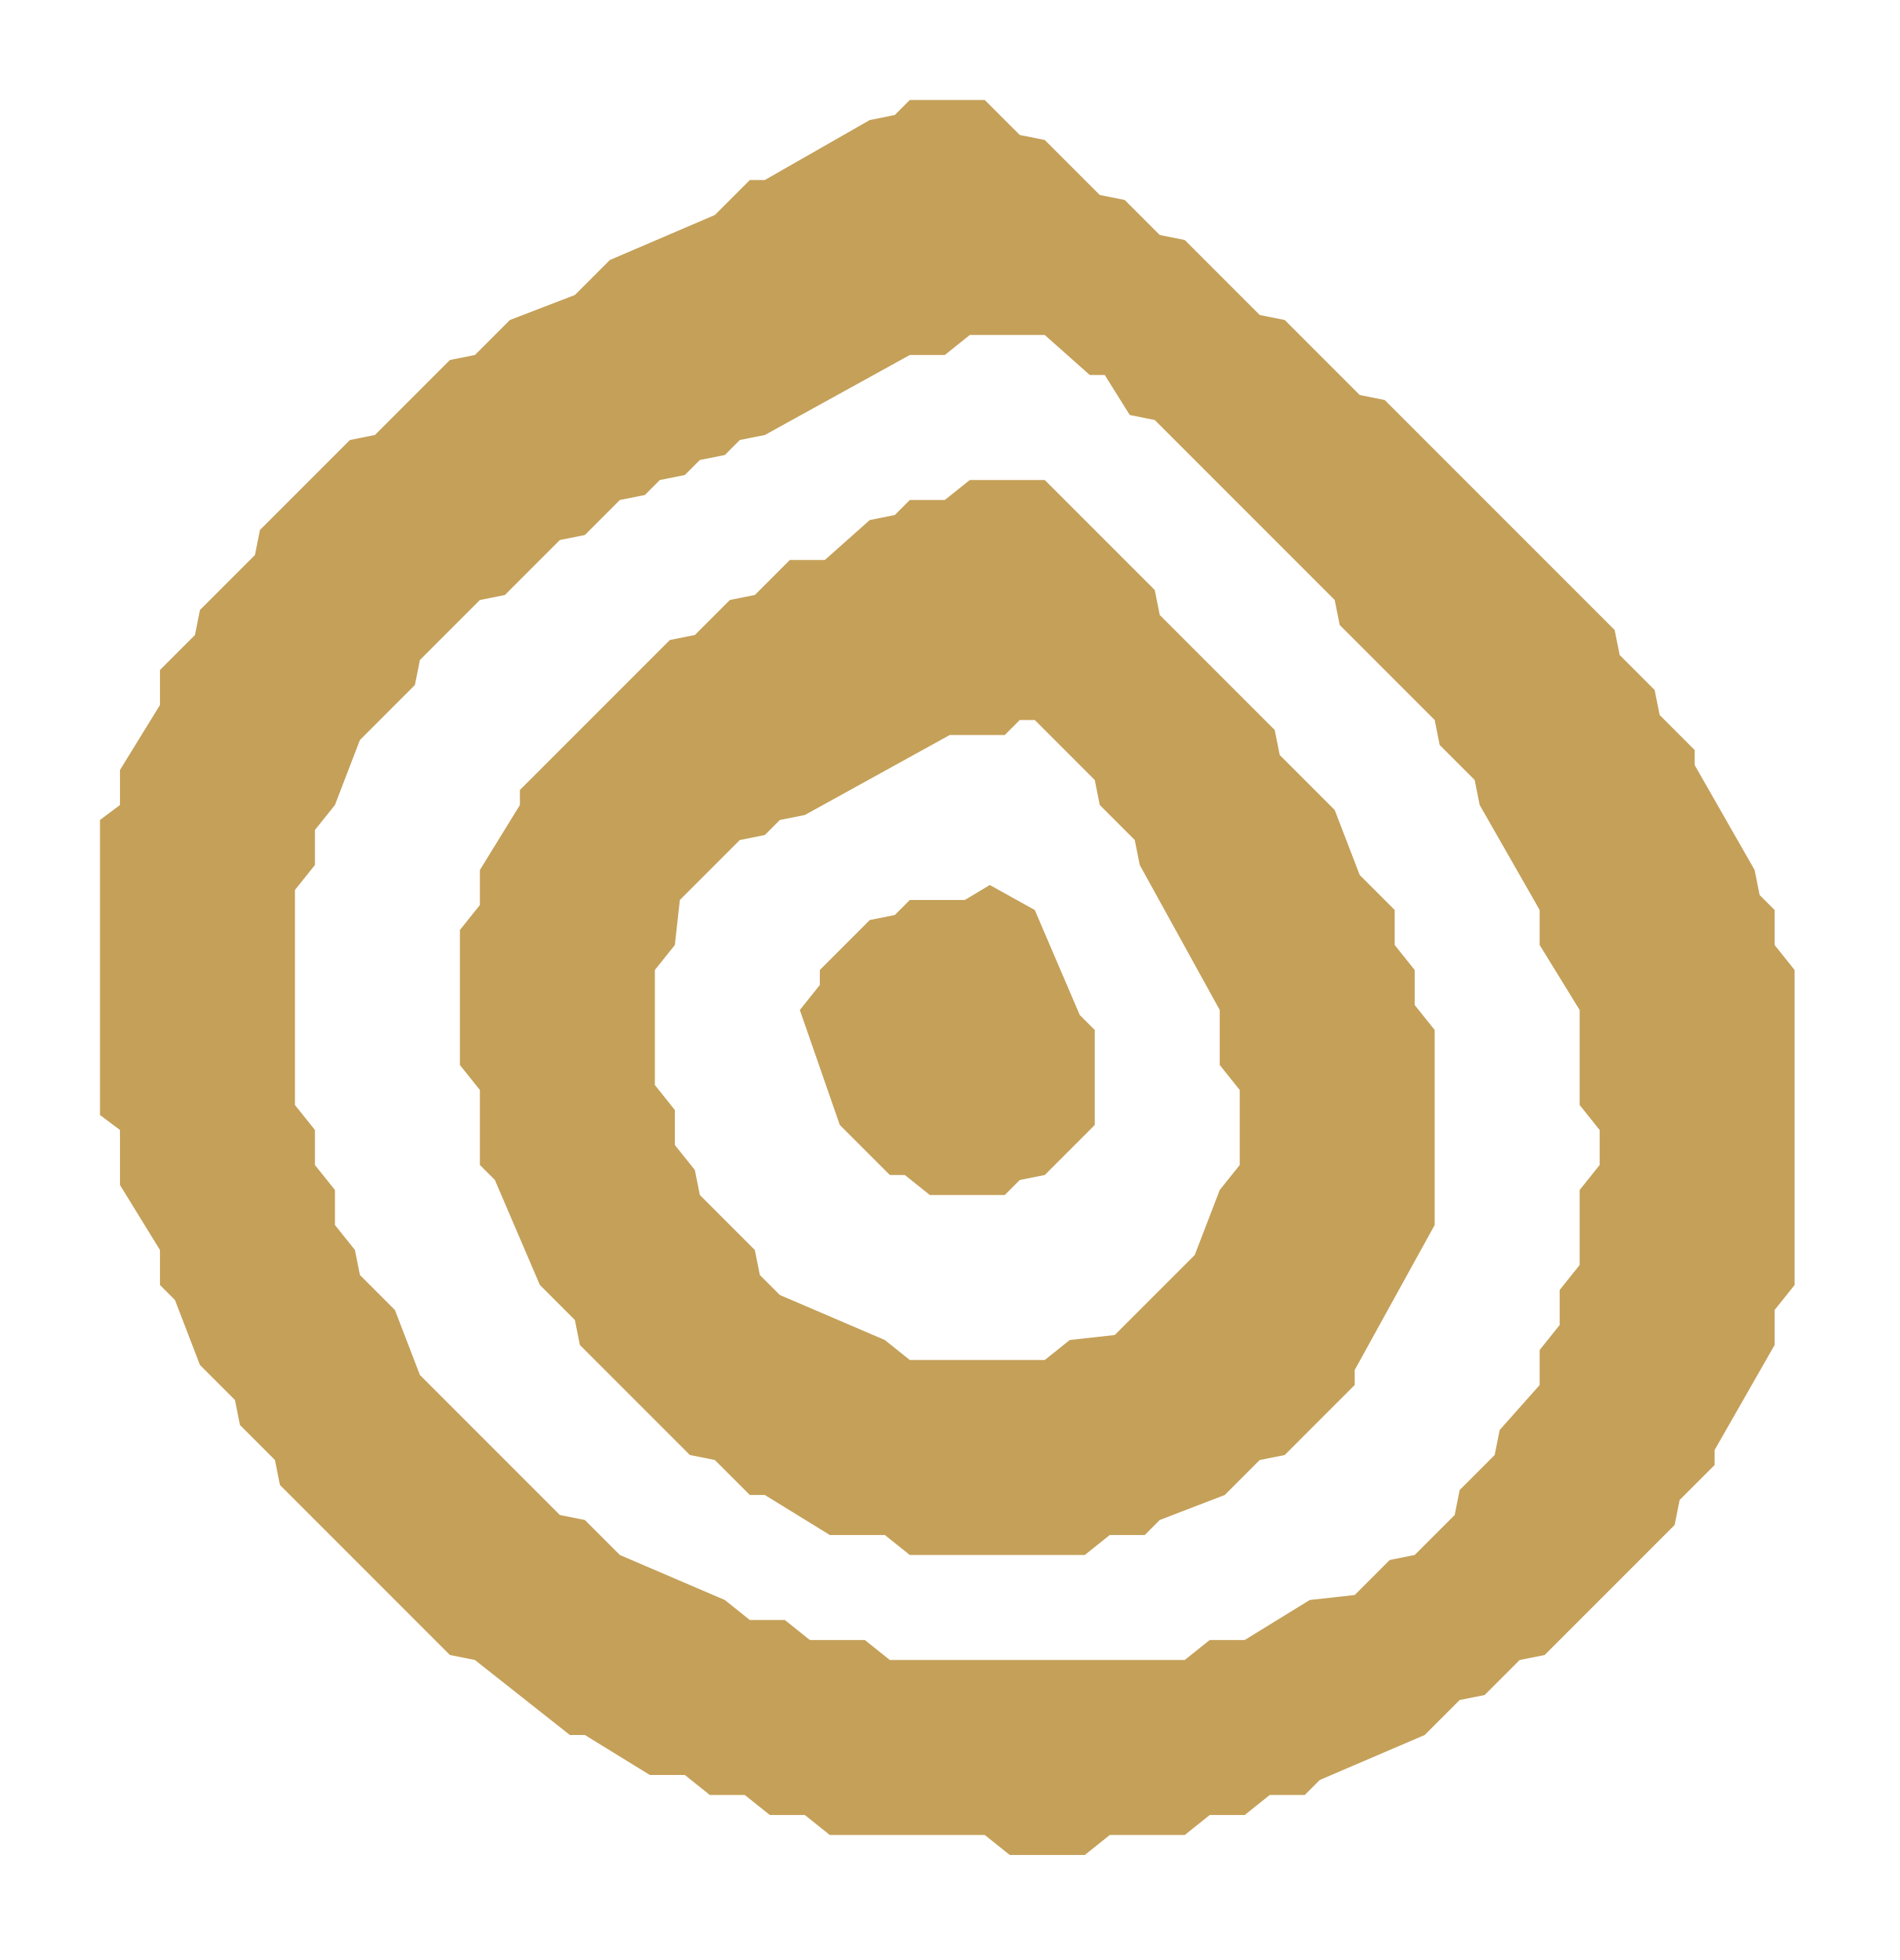
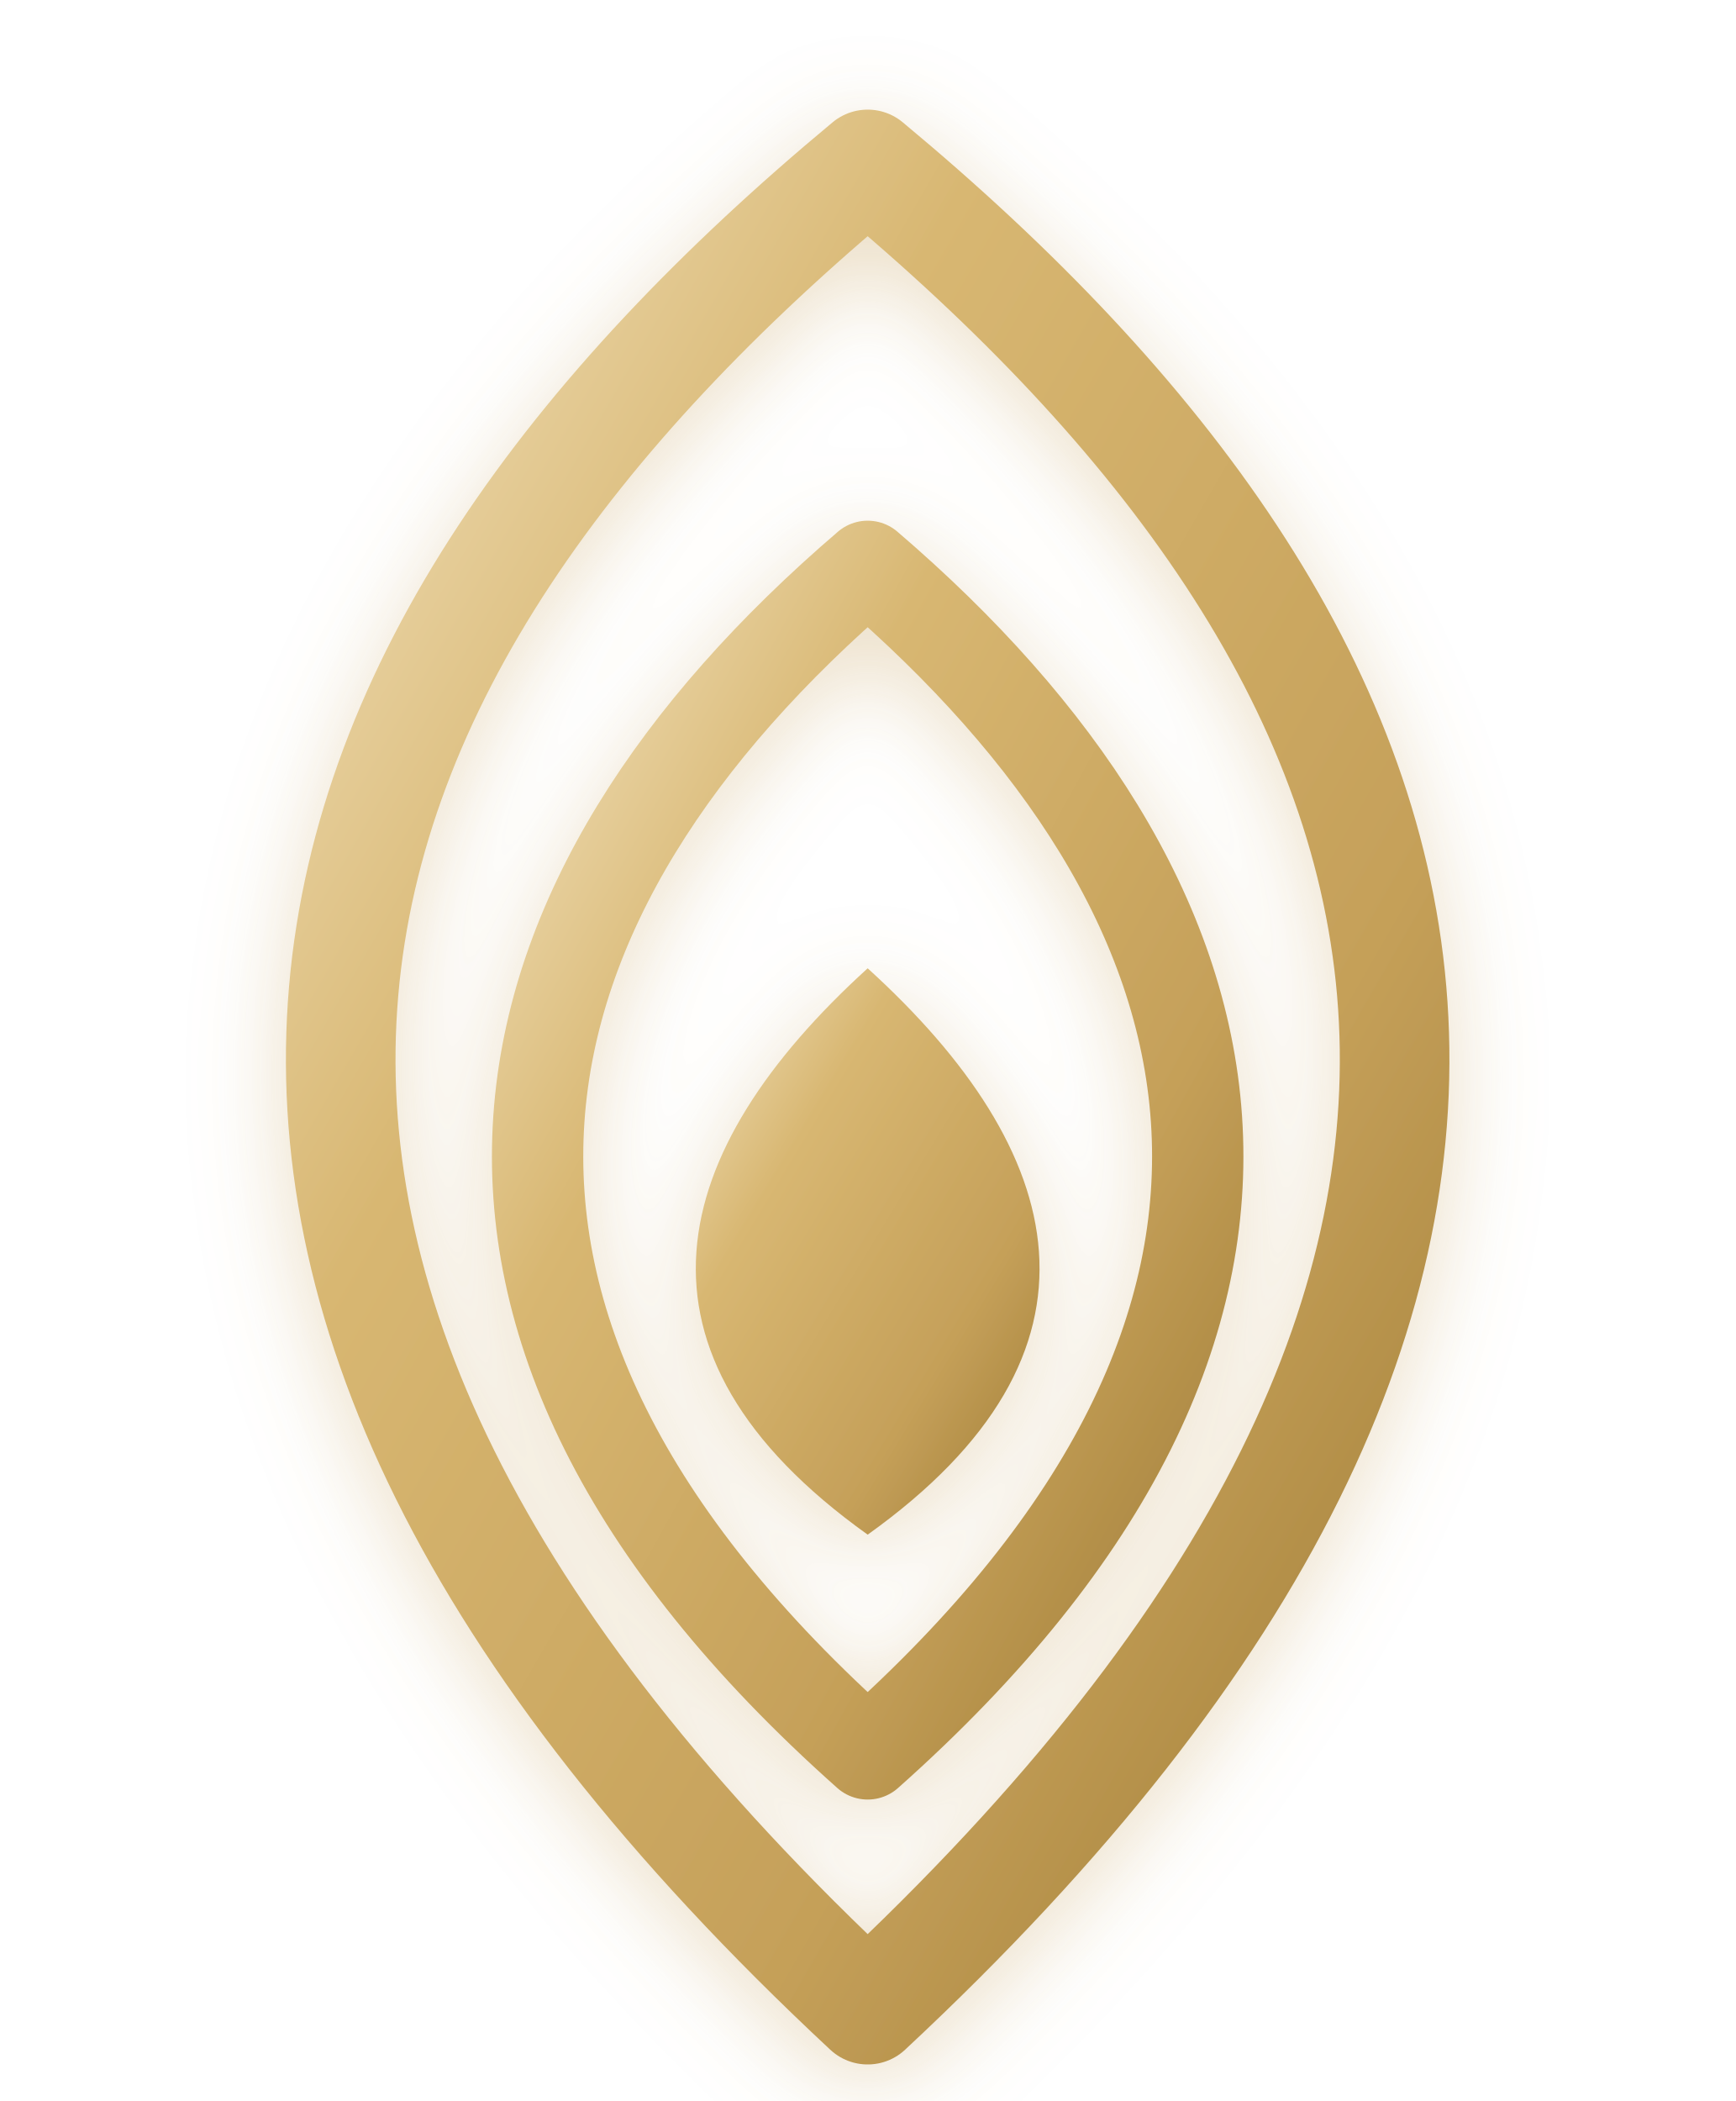
- <svg xmlns="http://www.w3.org/2000/svg" viewBox="0 0 380 392">
-   <path d="M 182 20 L 179 23 L 174 24 L 153 36 L 150 36 L 143 43 L 122 52 L 115 59 L 102 64 L 95 71 L 90 72 L 75 87 L 70 88 L 52 106 L 51 111 L 40 122 L 39 127 L 32 134 L 32 141 L 24 154 L 24 161 L 20 164 L 20 223 L 24 226 L 24 237 L 32 250 L 32 257 L 35 260 L 40 273 L 47 280 L 48 285 L 55 292 L 56 297 L 90 331 L 95 332 L 114 347 L 117 347 L 130 355 L 137 355 L 142 359 L 149 359 L 154 363 L 161 363 L 166 367 L 197 367 L 202 371 L 217 371 L 222 367 L 237 367 L 242 363 L 249 363 L 254 359 L 261 359 L 264 356 L 285 347 L 292 340 L 297 339 L 304 332 L 309 331 L 335 305 L 336 300 L 343 293 L 343 290 L 355 269 L 355 262 L 359 257 L 359 194 L 355 189 L 355 182 L 352 179 L 351 174 L 339 153 L 339 150 L 332 143 L 331 138 L 324 131 L 323 126 L 277 80 L 272 79 L 257 64 L 252 63 L 237 48 L 232 47 L 225 40 L 220 39 L 209 28 L 204 27 L 197 20 Z M 194 67 L 209 67 L 218 75 L 221 75 L 226 83 L 231 84 L 267 120 L 268 125 L 287 144 L 288 149 L 295 156 L 296 161 L 308 182 L 308 189 L 316 202 L 316 221 L 320 226 L 320 233 L 316 238 L 316 253 L 312 258 L 312 265 L 308 270 L 308 277 L 300 286 L 299 291 L 292 298 L 291 303 L 283 311 L 278 312 L 271 319 L 262 320 L 249 328 L 242 328 L 237 332 L 178 332 L 173 328 L 162 328 L 157 324 L 150 324 L 145 320 L 124 311 L 117 304 L 112 303 L 84 275 L 79 262 L 72 255 L 71 250 L 67 245 L 67 238 L 63 233 L 63 226 L 59 221 L 59 178 L 63 173 L 63 166 L 67 161 L 72 148 L 83 137 L 84 132 L 96 120 L 101 119 L 112 108 L 117 107 L 124 100 L 129 99 L 132 96 L 137 95 L 140 92 L 145 91 L 148 88 L 153 87 L 182 71 L 189 71 Z M 194 96 L 189 100 L 182 100 L 179 103 L 174 104 L 165 112 L 158 112 L 151 119 L 146 120 L 139 127 L 134 128 L 104 158 L 104 161 L 96 174 L 96 181 L 92 186 L 92 213 L 96 218 L 96 233 L 99 236 L 108 257 L 115 264 L 116 269 L 138 291 L 143 292 L 150 299 L 153 299 L 166 307 L 177 307 L 182 311 L 217 311 L 222 307 L 229 307 L 232 304 L 245 299 L 252 292 L 257 291 L 271 277 L 271 274 L 287 245 L 287 206 L 283 201 L 283 194 L 279 189 L 279 182 L 272 175 L 267 162 L 256 151 L 255 146 L 232 123 L 231 118 L 209 96 Z M 207 144 L 219 156 L 220 161 L 227 168 L 228 173 L 244 202 L 244 213 L 248 218 L 248 233 L 244 238 L 239 251 L 223 267 L 214 268 L 209 272 L 182 272 L 177 268 L 156 259 L 152 255 L 151 250 L 140 239 L 139 234 L 135 229 L 135 222 L 131 217 L 131 194 L 135 189 L 136 180 L 148 168 L 153 167 L 156 164 L 161 163 L 190 147 L 201 147 L 204 144 Z M 198 177 L 193 180 L 182 180 L 179 183 L 174 184 L 164 194 L 164 197 L 160 202 L 168 225 L 178 235 L 181 235 L 186 239 L 201 239 L 204 236 L 209 235 L 219 225 L 219 206 L 216 203 L 207 182 Z" fill="#C5A059" fill-rule="evenodd" />
+ <svg xmlns="http://www.w3.org/2000/svg" viewBox="0 0 190 230" width="100%" height="auto">
+   <defs>
+     <linearGradient id="emblemGold" x1="0%" y1="0%" x2="100%" y2="100%">
+       <stop offset="0%" stop-color="#F2E2BE" />
+       <stop offset="30%" stop-color="#D8B772" />
+       <stop offset="70%" stop-color="#C5A059" />
+       <stop offset="100%" stop-color="#9E7B35" />
+     </linearGradient>
+     <filter id="emblemGlow" x="-20%" y="-20%" width="140%" height="140%">
+       <feDropShadow dx="0" dy="2" stdDeviation="5" flood-color="#C5A059" flood-opacity="0.35" />
+     </filter>
+   </defs>
+   <g transform="translate(-5, 0)" filter="url(#emblemGlow)">
+     <path d="M 100 18 C 165 72, 188 138, 100 220 C 12 138, 35 72, 100 18 Z" fill="none" stroke="url(#emblemGold)" stroke-width="12" stroke-linecap="round" stroke-linejoin="round" />
+     <path d="M 100 62 C 142 98, 154 144, 100 192 C 46 144, 58 98, 100 62 Z" fill="none" stroke="url(#emblemGold)" stroke-width="10" stroke-linecap="round" stroke-linejoin="round" />
+     <path d="M 100 106 C 122 126, 128 148, 100 168 C 72 148, 78 126, 100 106 Z" fill="url(#emblemGold)" />
+   </g>
</svg>
